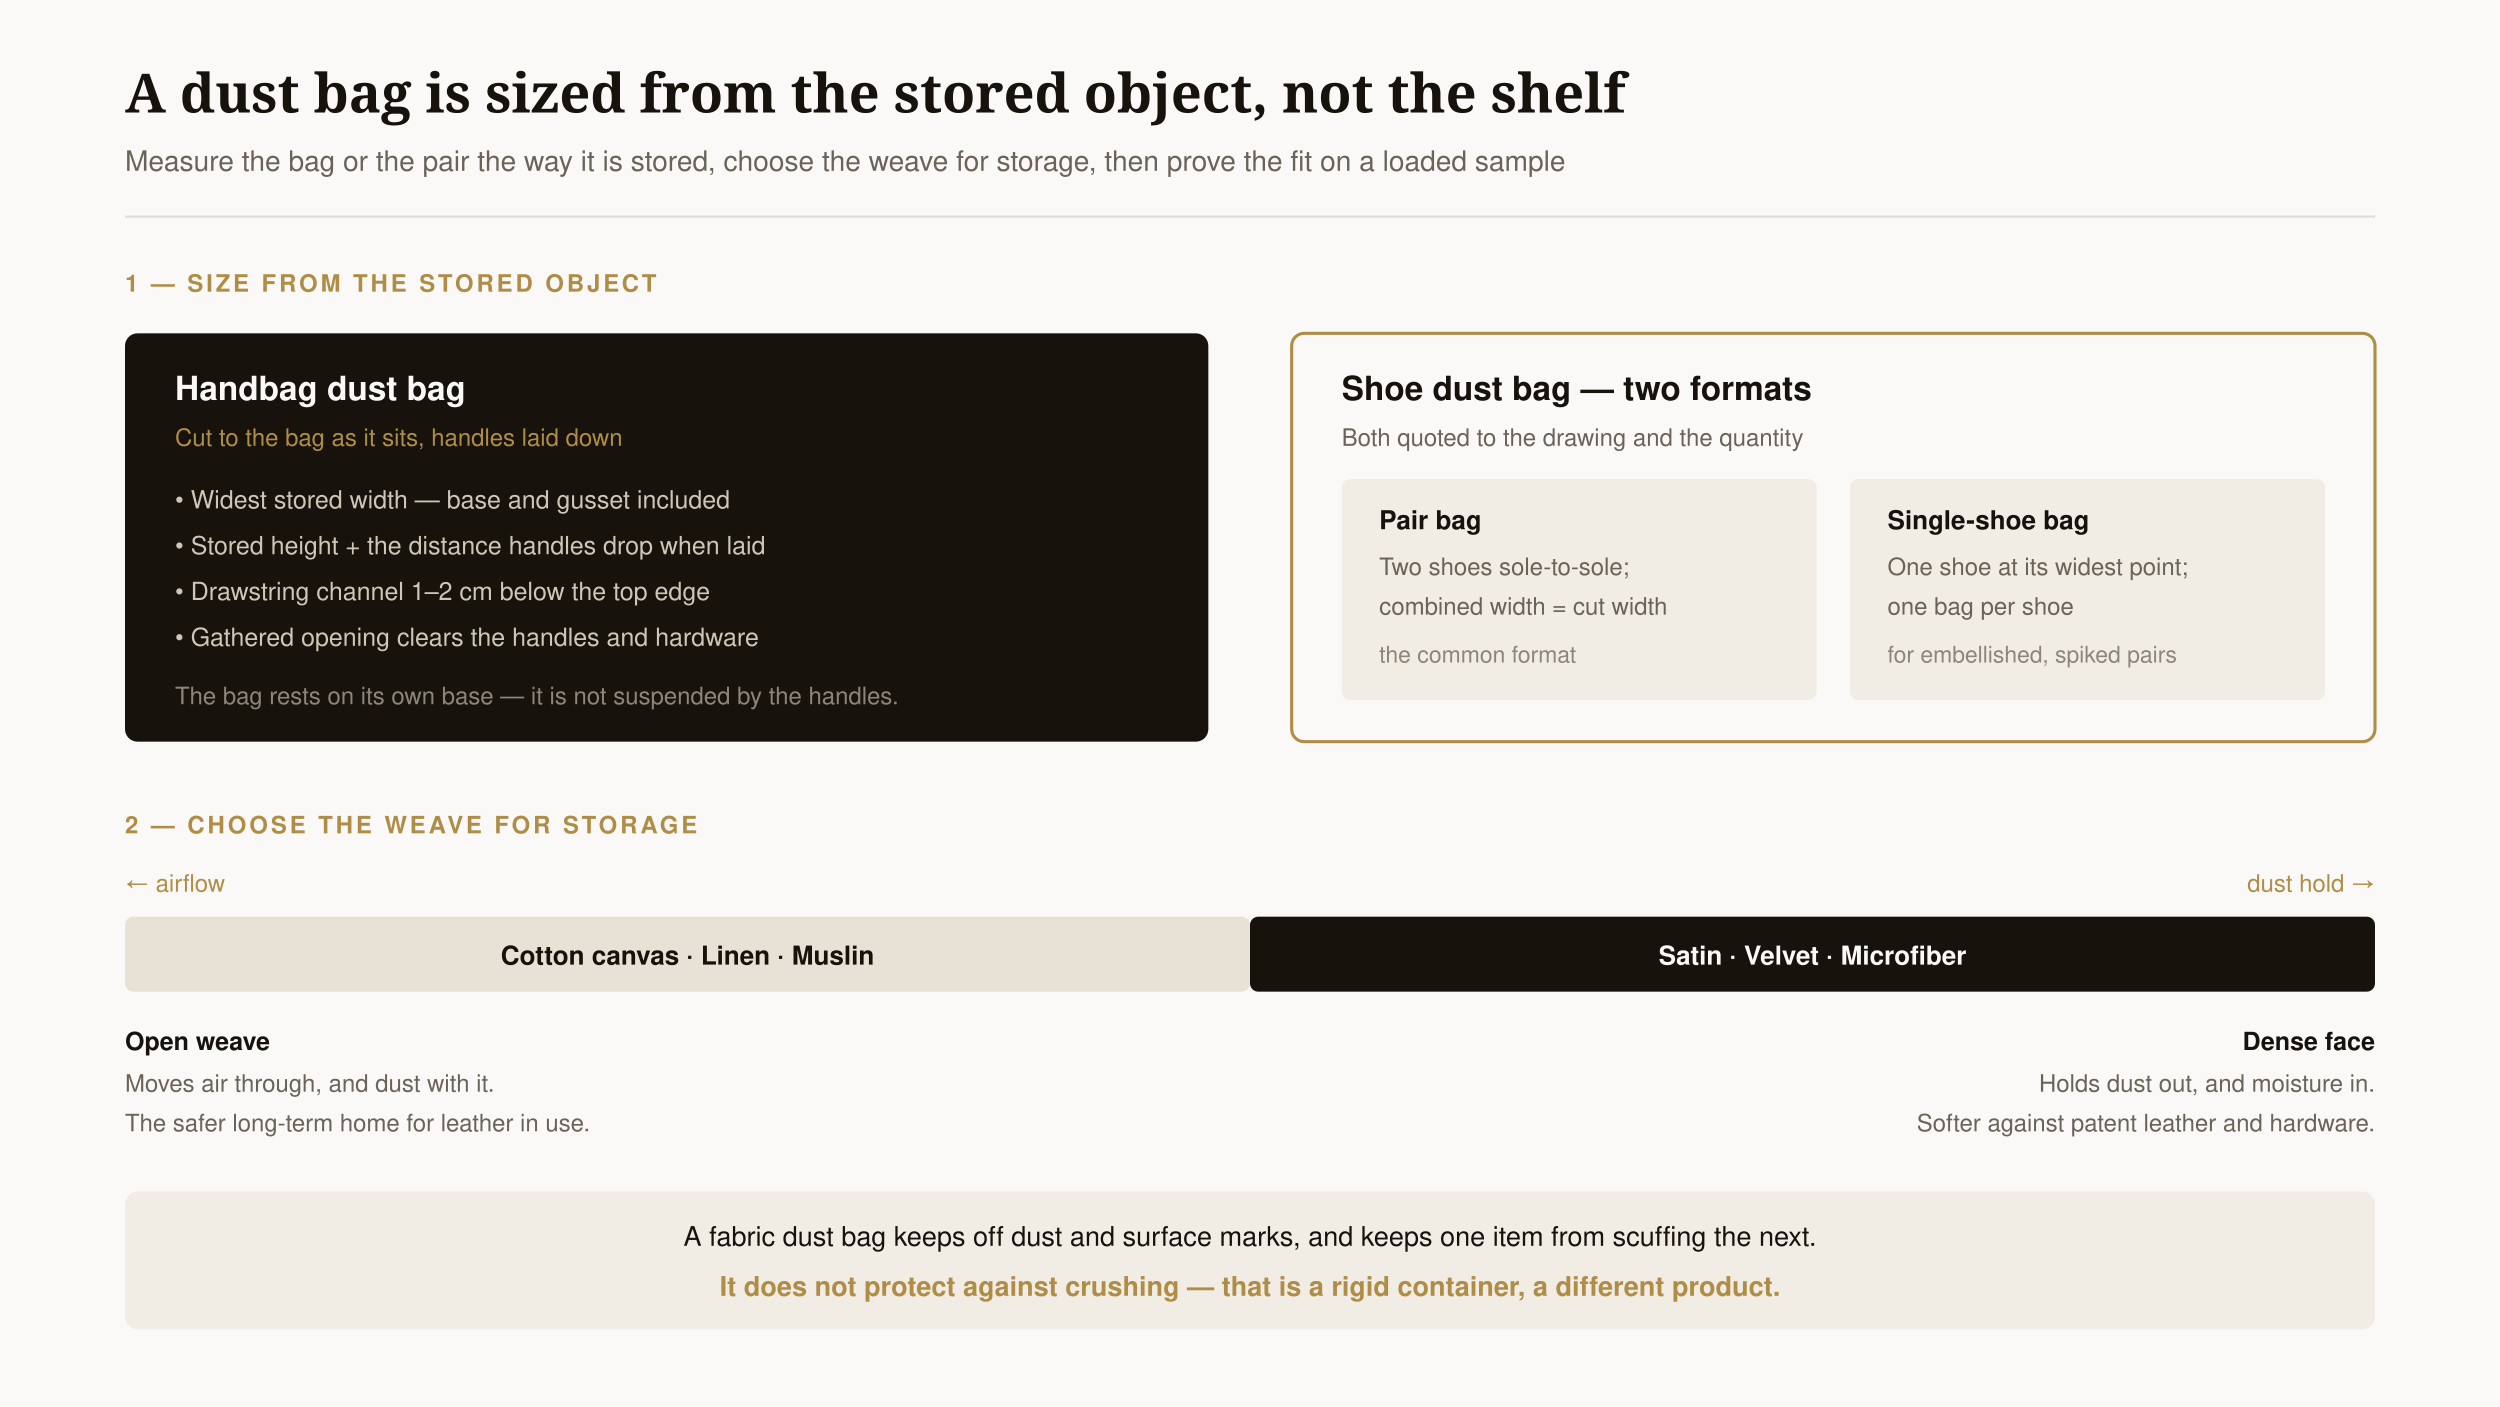
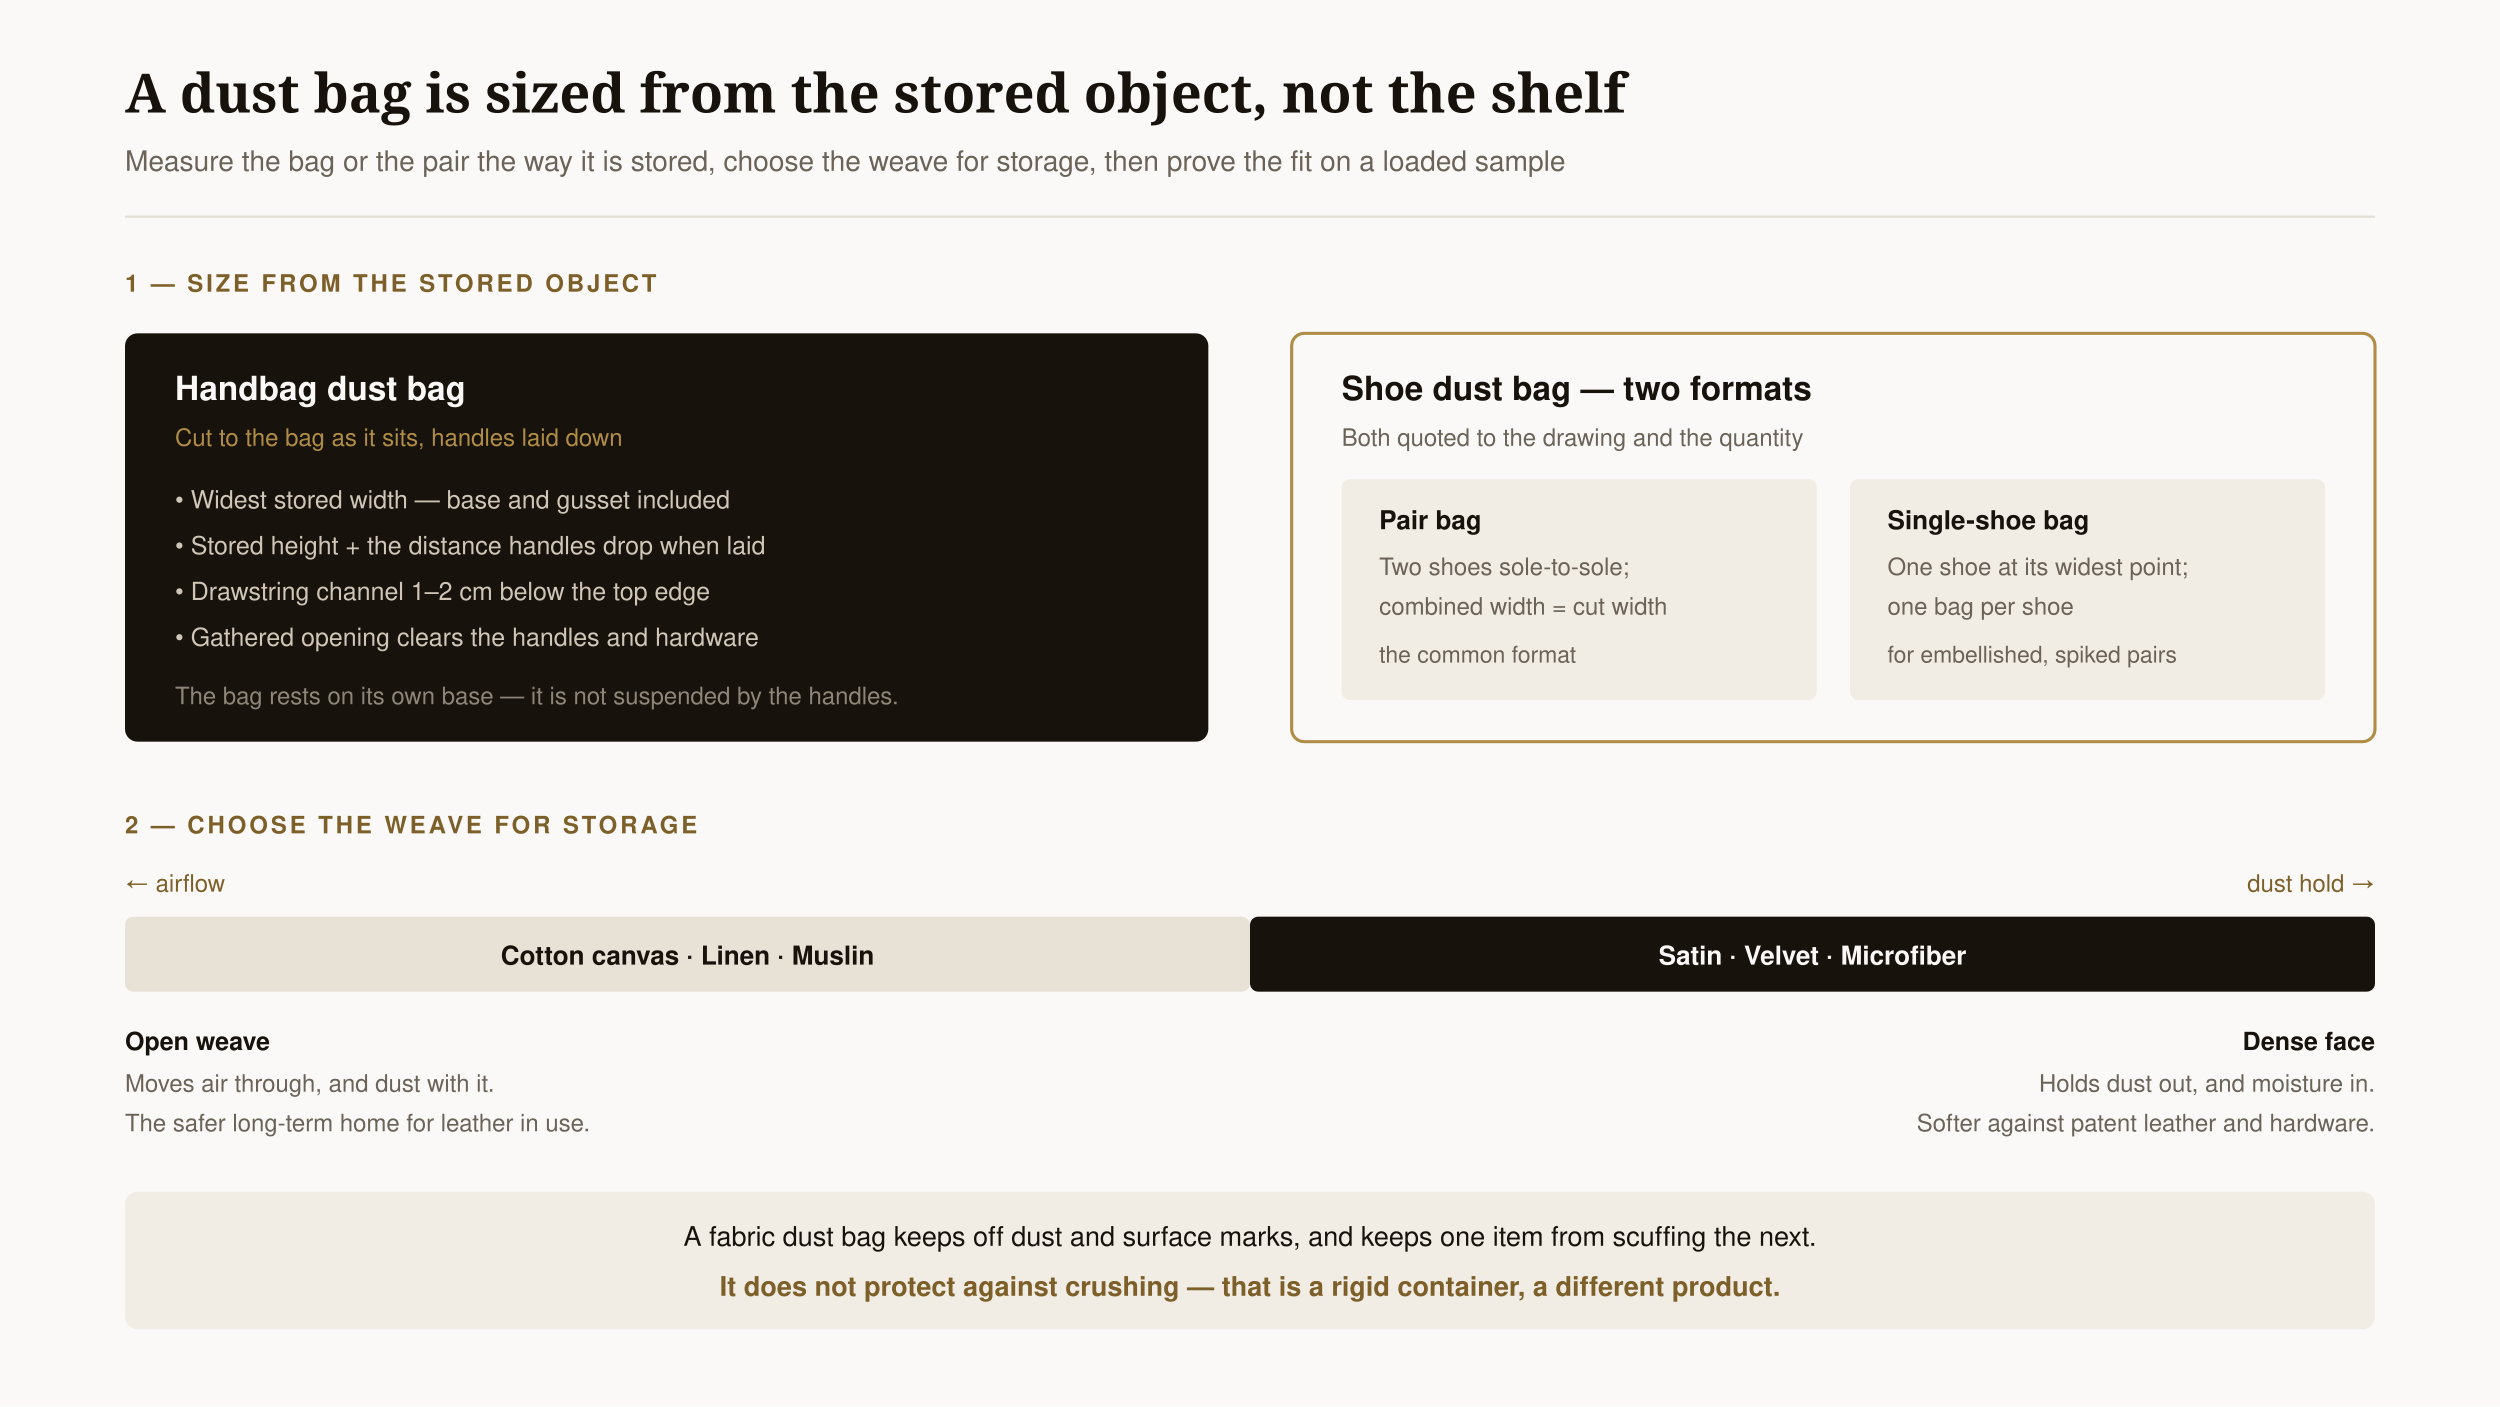
<svg xmlns="http://www.w3.org/2000/svg" viewBox="0 0 1200 675" width="1200" height="675" role="img" aria-label="Dust bag specification diagram: sizing from the stored object for handbags, shoe pair bags and single-shoe bags, and a storage fabric spectrum from open weaves to dense faces">
  <rect width="1200" height="675" fill="#faf9f7" />
  <g font-family="Helvetica,Arial,sans-serif">
    <text x="60" y="54" font-family="Georgia,serif" font-size="26" font-weight="600" fill="#18120c">A dust bag is sized from the stored object, not the shelf</text>
    <text x="60" y="82" font-size="13.5" fill="#6b6258">Measure the bag or the pair the way it is stored, choose the weave for storage, then prove the fit on a loaded sample</text>
    <line x1="60" y1="104" x2="1140" y2="104" stroke="#e2ddd5" stroke-width="1" />
-     <text x="60" y="140" font-size="11.5" font-weight="600" letter-spacing="1.4" fill="#b08d46">1 — SIZE FROM THE STORED OBJECT</text>
+     <text x="60" y="140" font-size="11.5" font-weight="600" letter-spacing="1.4" fill="#7d6029">1 — SIZE FROM THE STORED OBJECT</text>
    <rect x="60" y="160" width="520" height="196" rx="6" fill="#18120c" />
    <text x="84" y="192" font-size="16" font-weight="600" fill="#faf9f7">Handbag dust bag</text>
    <text x="84" y="214" font-size="11.5" fill="#b08d46">Cut to the bag as it sits, handles laid down</text>
    <text x="84" y="244" font-size="12" fill="#cfc6b8">•  Widest stored width — base and gusset included</text>
    <text x="84" y="266" font-size="12" fill="#cfc6b8">•  Stored height + the distance handles drop when laid</text>
    <text x="84" y="288" font-size="12" fill="#cfc6b8">•  Drawstring channel 1–2 cm below the top edge</text>
    <text x="84" y="310" font-size="12" fill="#cfc6b8">•  Gathered opening clears the handles and hardware</text>
    <text x="84" y="338" font-size="11.5" fill="#8d8578">The bag rests on its own base — it is not suspended by the handles.</text>
    <rect x="620" y="160" width="520" height="196" rx="6" fill="none" stroke="#b08d46" stroke-width="1.5" />
    <text x="644" y="192" font-size="16" font-weight="600" fill="#18120c">Shoe dust bag — two formats</text>
    <text x="644" y="214" font-size="11.5" fill="#6b6258">Both quoted to the drawing and the quantity</text>
    <rect x="644" y="230" width="228" height="106" rx="4" fill="#f1ece4" />
    <text x="662" y="254" font-size="12.5" font-weight="600" fill="#18120c">Pair bag</text>
    <text x="662" y="276" font-size="11.5" fill="#6b6258">Two shoes sole-to-sole;</text>
    <text x="662" y="295" font-size="11.5" fill="#6b6258">combined width = cut width</text>
-     <text x="662" y="318" font-size="11" fill="#8d8578">the common format</text>
+     <text x="662" y="318" font-size="11" fill="#6b6258">the common format</text>
    <rect x="888" y="230" width="228" height="106" rx="4" fill="#f1ece4" />
    <text x="906" y="254" font-size="12.5" font-weight="600" fill="#18120c">Single-shoe bag</text>
    <text x="906" y="276" font-size="11.5" fill="#6b6258">One shoe at its widest point;</text>
    <text x="906" y="295" font-size="11.5" fill="#6b6258">one bag per shoe</text>
-     <text x="906" y="318" font-size="11" fill="#8d8578">for embellished, spiked pairs</text>
-     <text x="60" y="400" font-size="11.5" font-weight="600" letter-spacing="1.4" fill="#b08d46">2 — CHOOSE THE WEAVE FOR STORAGE</text>
-     <text x="60" y="428" font-size="11.5" fill="#b08d46">← airflow</text>
-     <text x="1140" y="428" font-size="11.5" text-anchor="end" fill="#b08d46">dust hold →</text>
+     <text x="906" y="318" font-size="11" fill="#6b6258">for embellished, spiked pairs</text>
+     <text x="60" y="400" font-size="11.5" font-weight="600" letter-spacing="1.4" fill="#7d6029">2 — CHOOSE THE WEAVE FOR STORAGE</text>
+     <text x="60" y="428" font-size="11.5" fill="#7d6029">← airflow</text>
+     <text x="1140" y="428" font-size="11.5" text-anchor="end" fill="#7d6029">dust hold →</text>
    <rect x="60" y="440" width="540" height="36" rx="4" fill="#e8e1d5" />
    <rect x="600" y="440" width="540" height="36" rx="4" fill="#18120c" />
    <text x="330" y="463" font-size="12.5" font-weight="600" text-anchor="middle" fill="#18120c">Cotton canvas · Linen · Muslin</text>
    <text x="870" y="463" font-size="12.5" font-weight="600" text-anchor="middle" fill="#faf9f7">Satin · Velvet · Microfiber</text>
    <text x="60" y="504" font-size="12" font-weight="600" fill="#18120c">Open weave</text>
    <text x="60" y="524" font-size="11.5" fill="#6b6258">Moves air through, and dust with it.</text>
    <text x="60" y="543" font-size="11.5" fill="#6b6258">The safer long-term home for leather in use.</text>
    <text x="1140" y="504" font-size="12" font-weight="600" text-anchor="end" fill="#18120c">Dense face</text>
    <text x="1140" y="524" font-size="11.5" text-anchor="end" fill="#6b6258">Holds dust out, and moisture in.</text>
    <text x="1140" y="543" font-size="11.5" text-anchor="end" fill="#6b6258">Softer against patent leather and hardware.</text>
    <rect x="60" y="572" width="1080" height="66" rx="6" fill="#f1ece4" />
    <text x="600" y="598" font-size="13" text-anchor="middle" fill="#18120c">A fabric dust bag keeps off dust and surface marks, and keeps one item from scuffing the next.</text>
-     <text x="600" y="622" font-size="13" font-weight="600" text-anchor="middle" fill="#b08d46">It does not protect against crushing — that is a rigid container, a different product.</text>
+     <text x="600" y="622" font-size="13" font-weight="600" text-anchor="middle" fill="#7d6029">It does not protect against crushing — that is a rigid container, a different product.</text>
  </g>
</svg>
